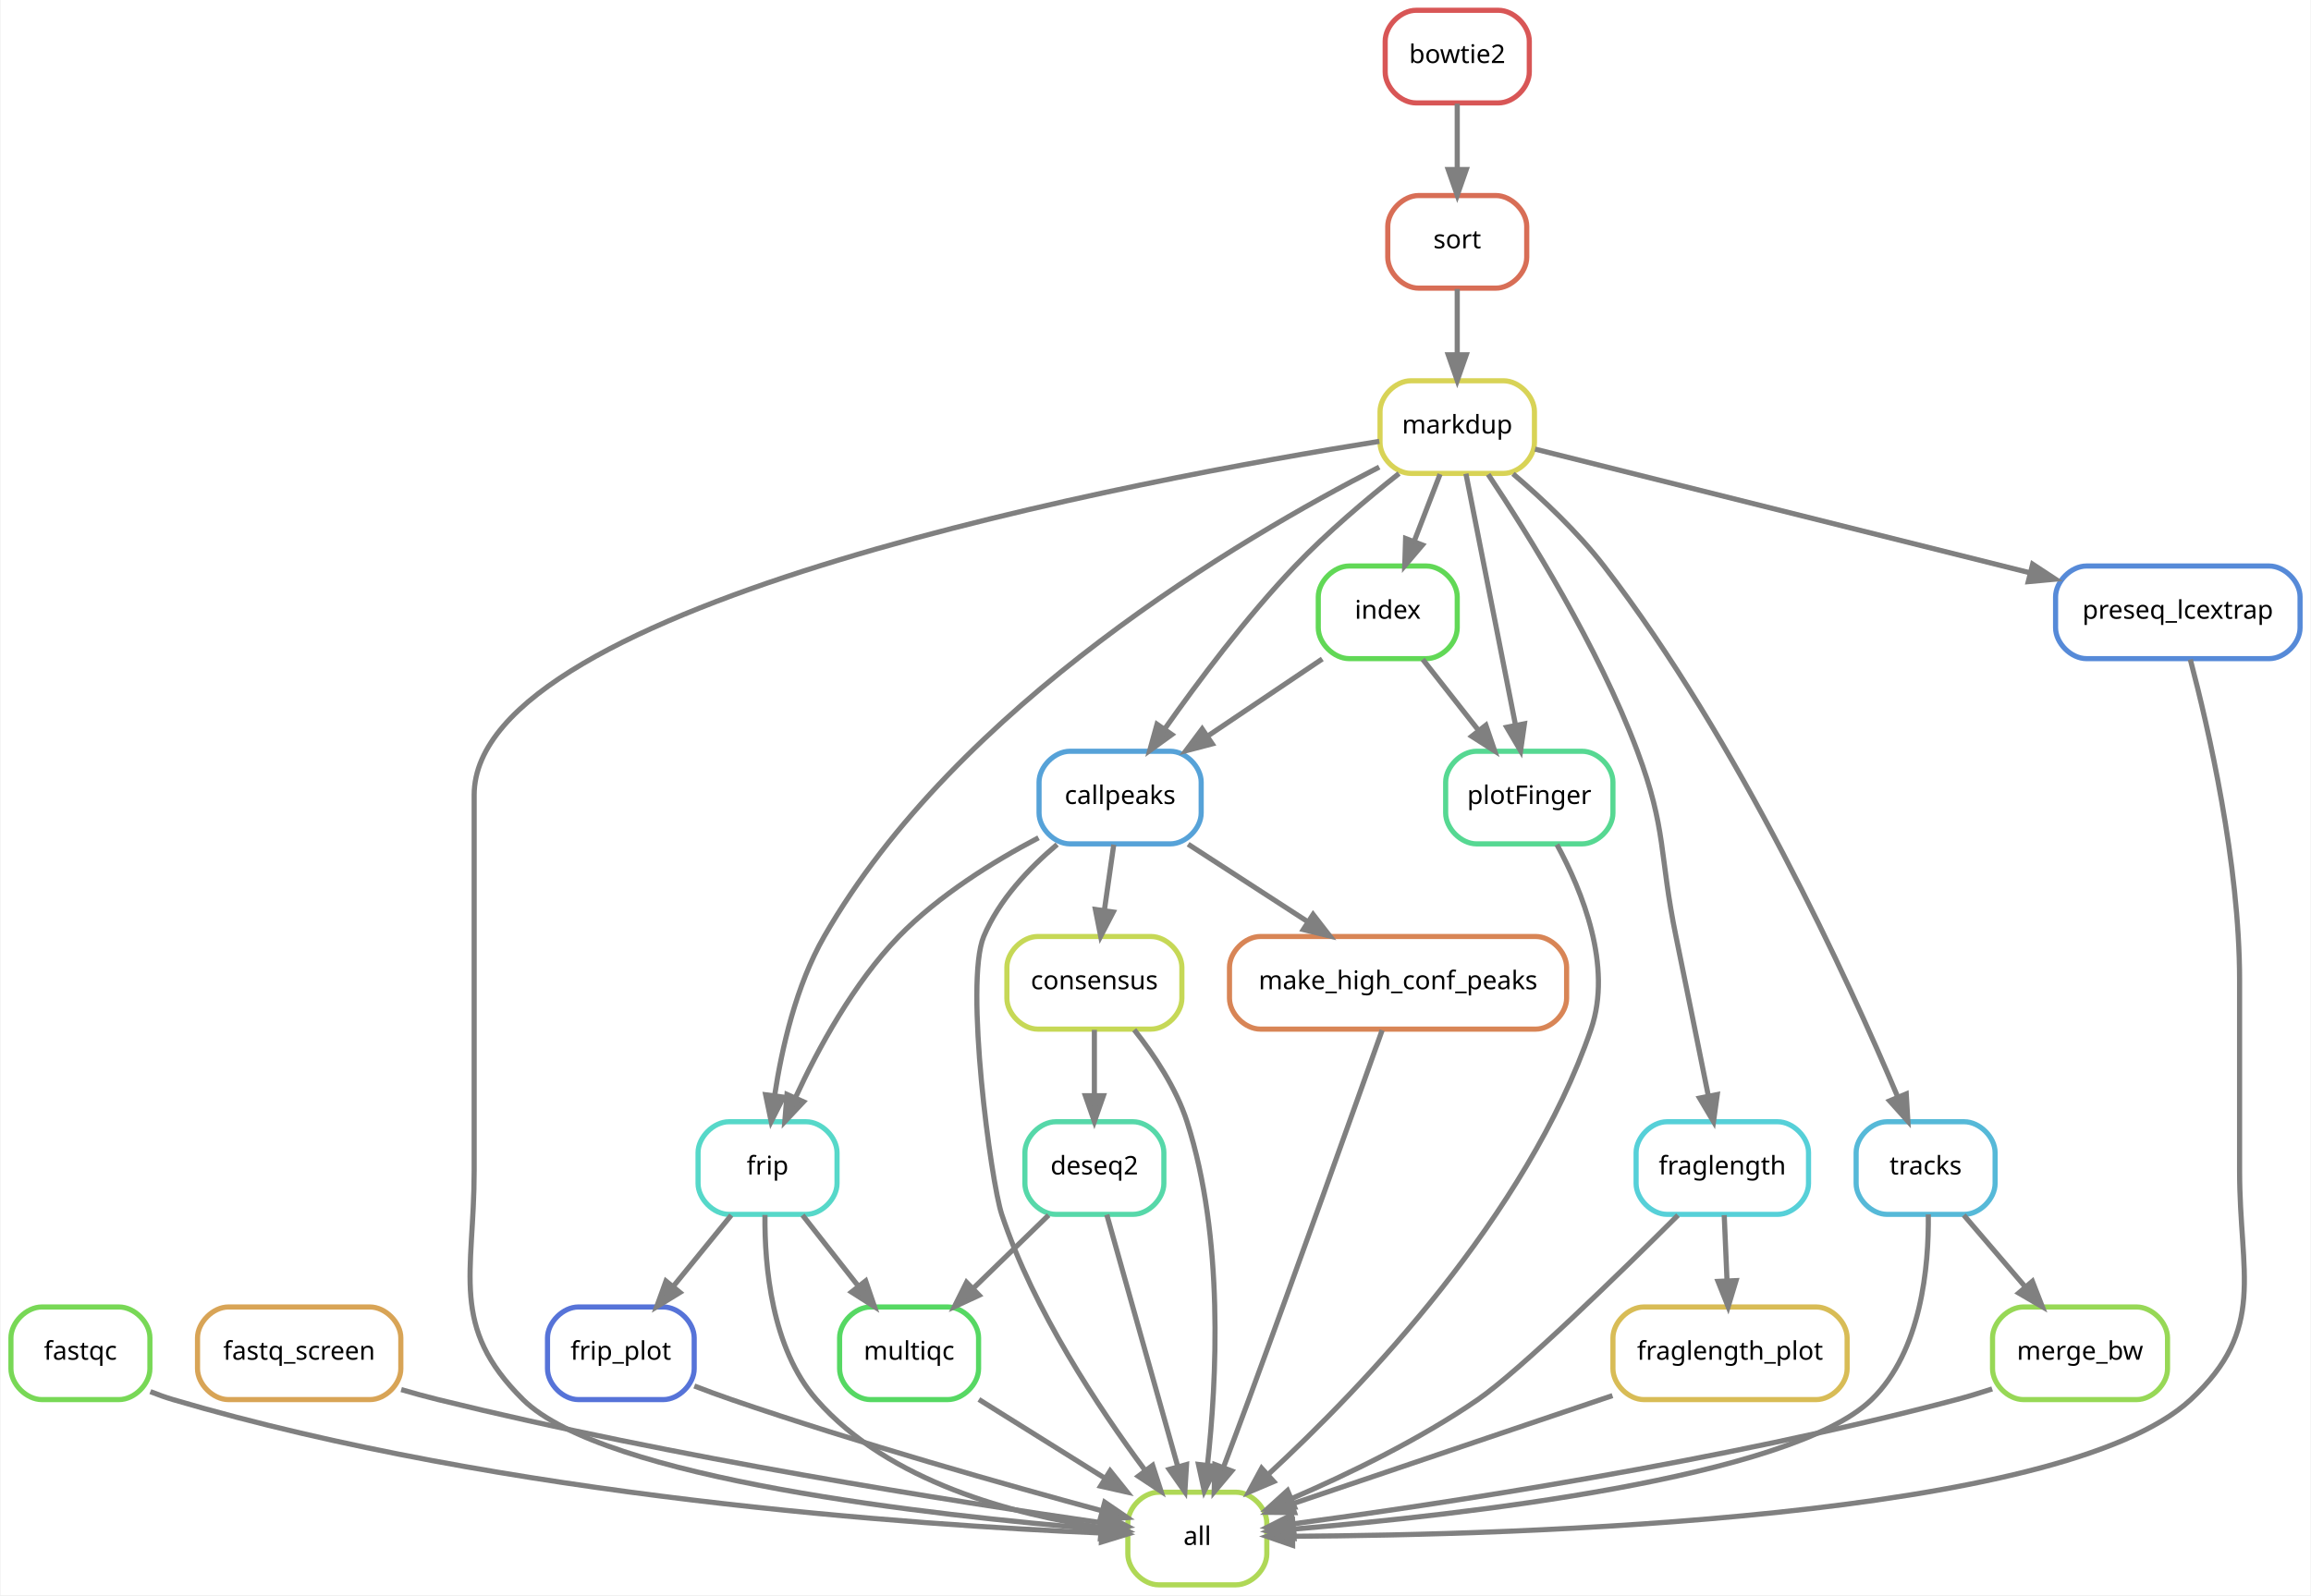
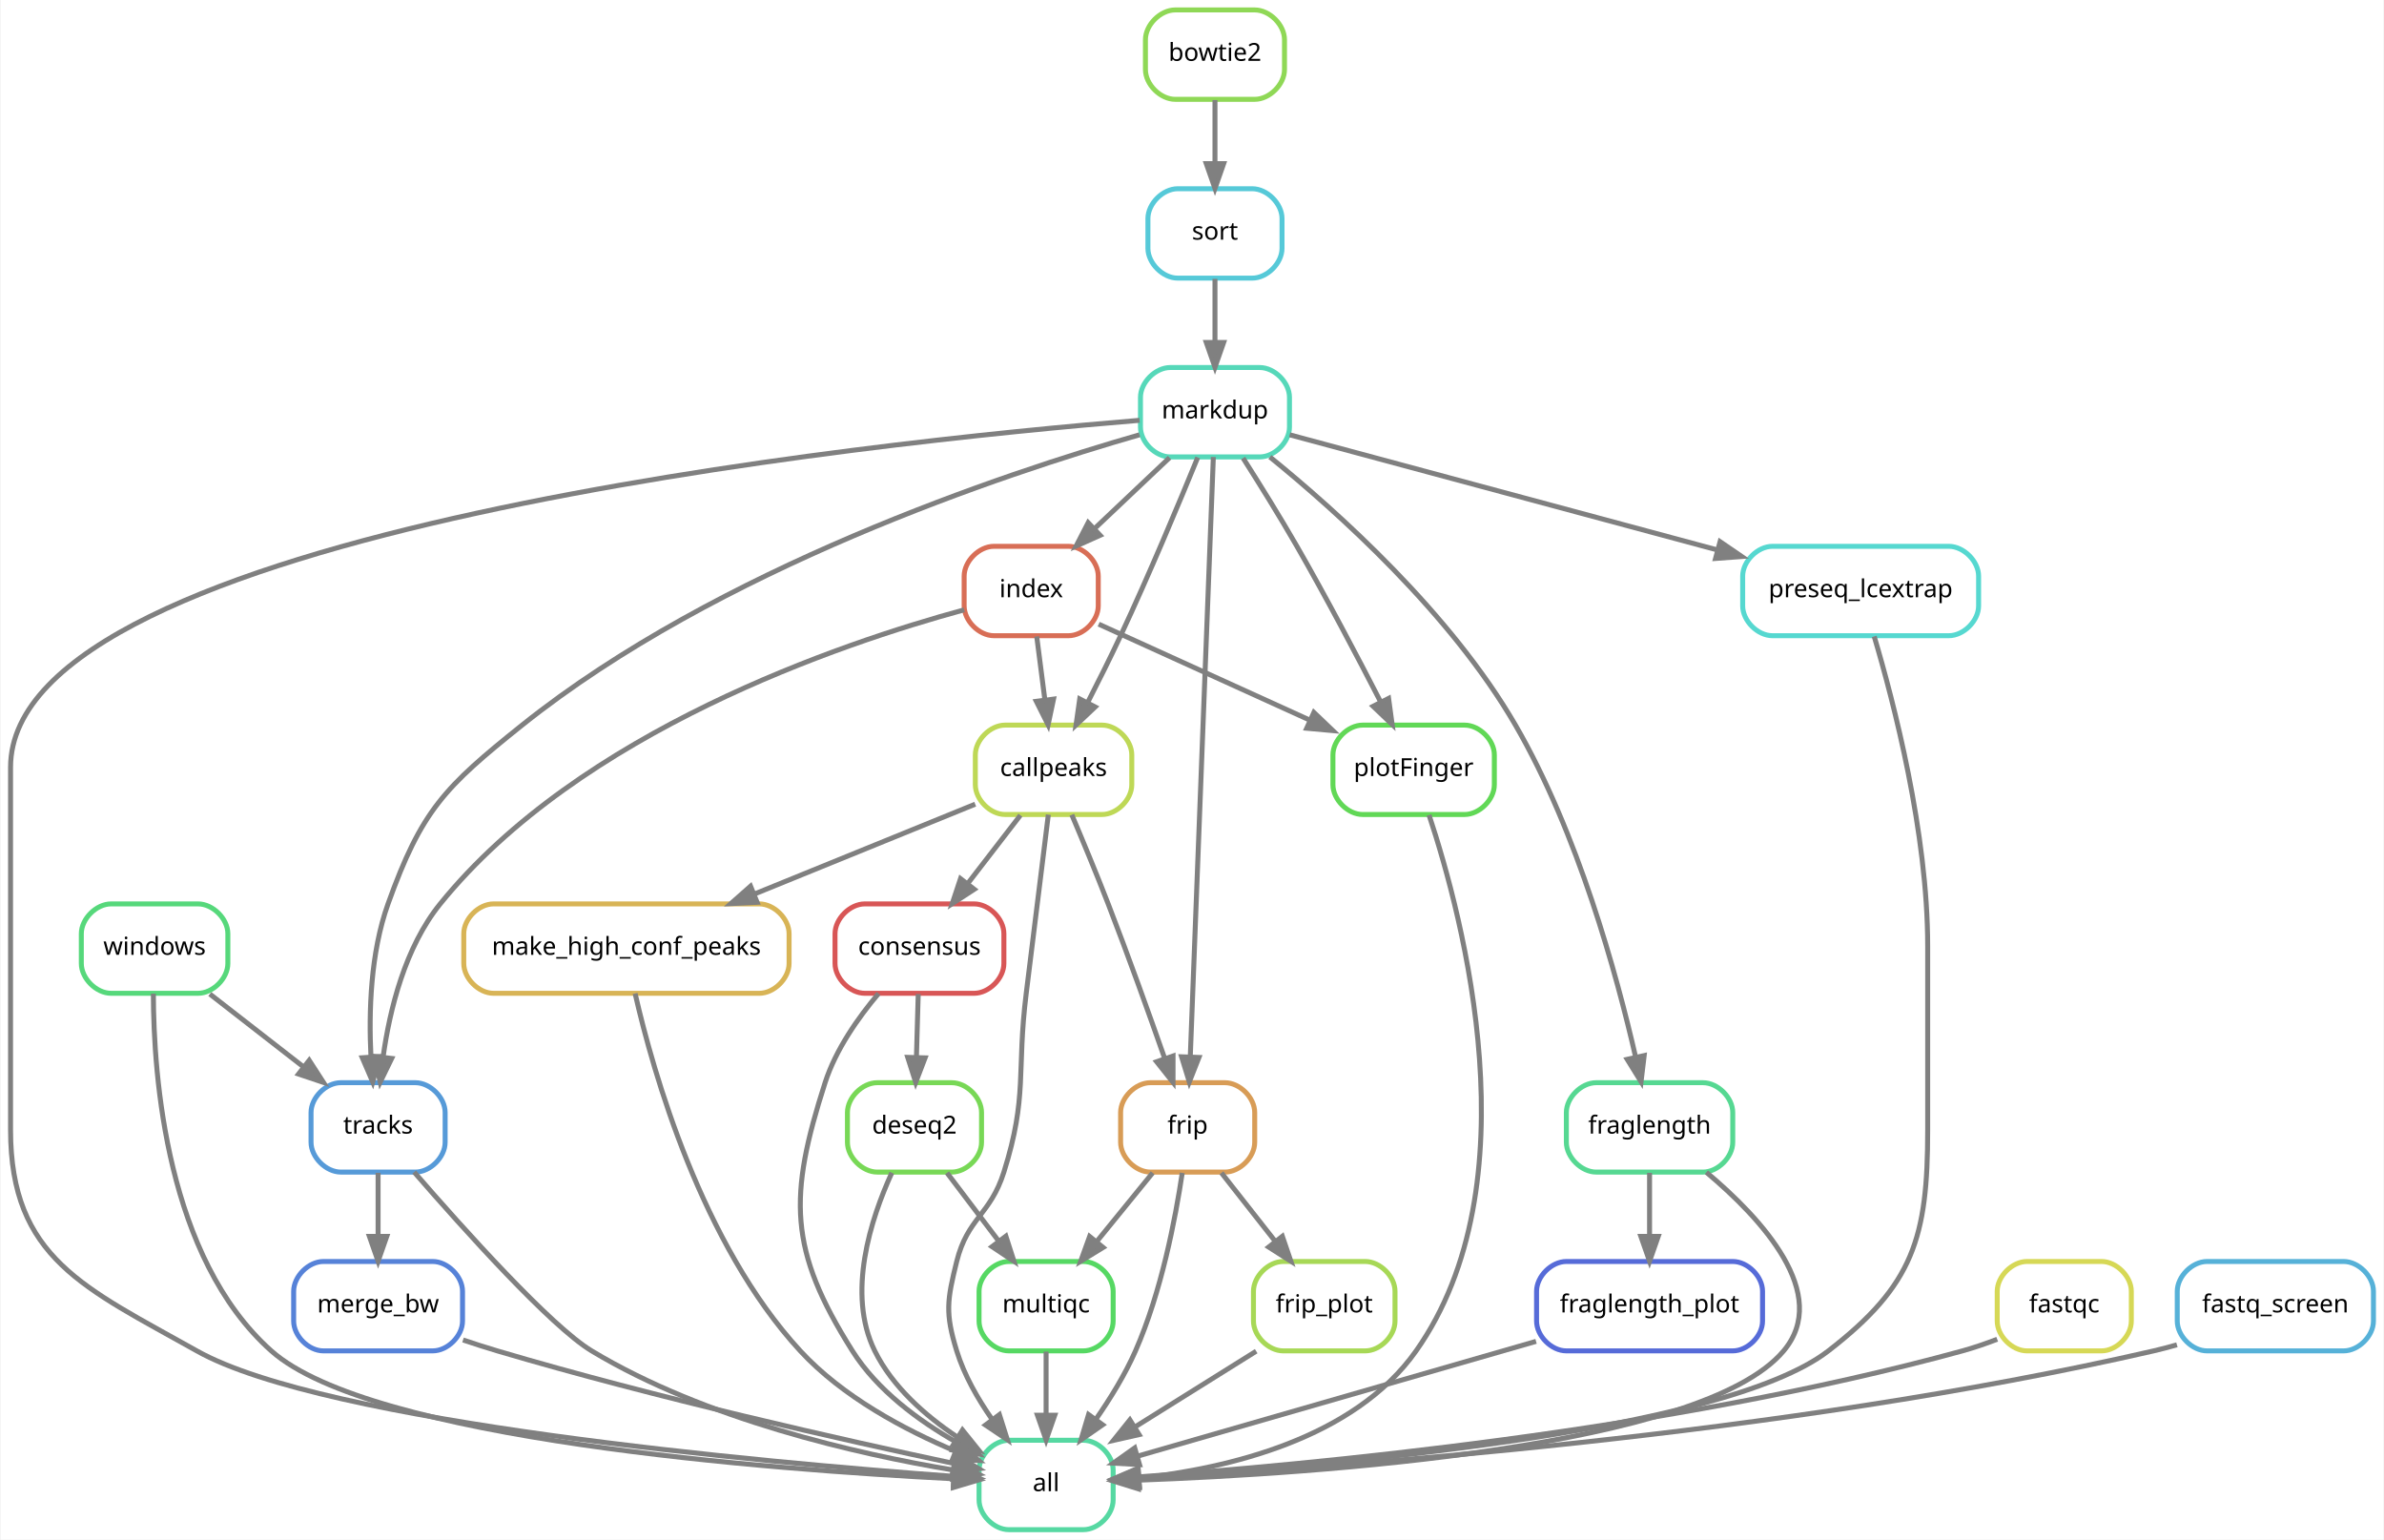
- <svg xmlns="http://www.w3.org/2000/svg" width="898pt" height="620pt" viewBox="0.00 0.00 897.50 620.00">
+ <svg xmlns="http://www.w3.org/2000/svg" width="960pt" height="620pt" viewBox="0.00 0.00 959.50 620.00">
  <g id="graph0" class="graph" transform="scale(1 1) rotate(0) translate(4 616)">
-     <polygon fill="white" stroke="none" points="-4,4 -4,-616 893.5,-616 893.5,4 -4,4" />
+     <polygon fill="white" stroke="none" points="-4,4 -4,-616 955.5,-616 955.5,4 -4,4" />
    <g id="node1" class="node">
-       <path fill="none" stroke="#afd856" stroke-width="2" d="M476,-36C476,-36 446,-36 446,-36 440,-36 434,-30 434,-24 434,-24 434,-12 434,-12 434,-6 440,-0 446,-0 446,-0 476,-0 476,-0 482,-0 488,-6 488,-12 488,-12 488,-24 488,-24 488,-30 482,-36 476,-36" />
-       <text text-anchor="middle" x="461" y="-15.5" font-family="sans" font-size="10.00">all</text>
+       <path fill="none" stroke="#56d8a2" stroke-width="2" d="M432,-36C432,-36 402,-36 402,-36 396,-36 390,-30 390,-24 390,-24 390,-12 390,-12 390,-6 396,-0 402,-0 402,-0 432,-0 432,-0 438,-0 444,-6 444,-12 444,-12 444,-24 444,-24 444,-30 438,-36 432,-36" />
+       <text text-anchor="middle" x="417" y="-15.5" font-family="sans" font-size="10.00">all</text>
    </g>
    <g id="node2" class="node">
-       <path fill="none" stroke="#78d856" stroke-width="2" d="M42,-108C42,-108 12,-108 12,-108 6,-108 0,-102 0,-96 0,-96 0,-84 0,-84 0,-78 6,-72 12,-72 12,-72 42,-72 42,-72 48,-72 54,-78 54,-84 54,-84 54,-96 54,-96 54,-102 48,-108 42,-108" />
-       <text text-anchor="middle" x="27" y="-87.5" font-family="sans" font-size="10.00">fastqc</text>
+       <path fill="none" stroke="#56d87b" stroke-width="2" d="M75.5,-252C75.5,-252 40.5,-252 40.5,-252 34.5,-252 28.5,-246 28.5,-240 28.5,-240 28.5,-228 28.5,-228 28.5,-222 34.5,-216 40.5,-216 40.5,-216 75.5,-216 75.5,-216 81.5,-216 87.5,-222 87.5,-228 87.5,-228 87.5,-240 87.5,-240 87.5,-246 81.5,-252 75.5,-252" />
+       <text text-anchor="middle" x="58" y="-231.5" font-family="sans" font-size="10.00">windows</text>
+     </g>
+     <g id="edge17" class="edge">
+       <path fill="none" stroke="grey" stroke-width="2" d="M57.511,-215.854C57.574,-182.655 62.812,-109.566 105,-72 145.087,-36.304 305.735,-24.223 379.556,-20.503" />
+       <polygon fill="grey" stroke="grey" stroke-width="2" points="379.972,-23.987 389.793,-20.013 379.637,-16.995 379.972,-23.987" />
+     </g>
+     <g id="node3" class="node">
+       <path fill="none" stroke="#569ad8" stroke-width="2" d="M163,-180C163,-180 133,-180 133,-180 127,-180 121,-174 121,-168 121,-168 121,-156 121,-156 121,-150 127,-144 133,-144 133,-144 163,-144 163,-144 169,-144 175,-150 175,-156 175,-156 175,-168 175,-168 175,-174 169,-180 163,-180" />
+       <text text-anchor="middle" x="148" y="-159.5" font-family="sans" font-size="10.00">tracks</text>
+     </g>
+     <g id="edge20" class="edge">
+       <path fill="none" stroke="grey" stroke-width="2" d="M80.247,-215.697C91.582,-206.881 105.53,-196.032 117.819,-186.474" />
+       <polygon fill="grey" stroke="grey" stroke-width="2" points="120.264,-189.007 126.009,-180.104 115.966,-183.481 120.264,-189.007" />
+     </g>
+     <g id="edge12" class="edge">
+       <path fill="none" stroke="grey" stroke-width="2" d="M162.524,-143.996C182.441,-121.041 217.62,-81.868 234,-72 279.838,-44.385 340.83,-30.506 379.513,-24.031" />
+       <polygon fill="grey" stroke="grey" stroke-width="2" points="380.475,-27.422 389.801,-22.395 379.376,-20.509 380.475,-27.422" />
+     </g>
+     <g id="node20" class="node">
+       <path fill="none" stroke="#5682d8" stroke-width="2" d="M170,-108C170,-108 126,-108 126,-108 120,-108 114,-102 114,-96 114,-96 114,-84 114,-84 114,-78 120,-72 126,-72 126,-72 170,-72 170,-72 176,-72 182,-78 182,-84 182,-84 182,-96 182,-96 182,-102 176,-108 170,-108" />
+       <text text-anchor="middle" x="148" y="-87.5" font-family="sans" font-size="10.00">merge_bw</text>
+     </g>
+     <g id="edge38" class="edge">
+       <path fill="none" stroke="grey" stroke-width="2" d="M148,-143.697C148,-135.983 148,-126.712 148,-118.112" />
+       <polygon fill="grey" stroke="grey" stroke-width="2" points="151.5,-118.104 148,-108.104 144.5,-118.104 151.5,-118.104" />
+     </g>
+     <g id="node4" class="node">
+       <path fill="none" stroke="#56d8b9" stroke-width="2" d="M503,-468C503,-468 467,-468 467,-468 461,-468 455,-462 455,-456 455,-456 455,-444 455,-444 455,-438 461,-432 467,-432 467,-432 503,-432 503,-432 509,-432 515,-438 515,-444 515,-444 515,-456 515,-456 515,-462 509,-468 503,-468" />
+       <text text-anchor="middle" x="485" y="-447.5" font-family="sans" font-size="10.00">markdup</text>
+     </g>
+     <g id="edge6" class="edge">
+       <path fill="none" stroke="grey" stroke-width="2" d="M454.661,-446.745C348.483,-438.034 0,-402.194 0,-307 0,-307 0,-307 0,-161 0,-109.272 29.909,-97.349 75,-72 126.71,-42.929 302.125,-27.172 379.643,-21.486" />
+       <polygon fill="grey" stroke="grey" stroke-width="2" points="380.184,-24.956 389.908,-20.75 379.684,-17.974 380.184,-24.956" />
+     </g>
+     <g id="edge19" class="edge">
+       <path fill="none" stroke="grey" stroke-width="2" d="M454.637,-440.913C400.305,-425.319 284.778,-386.96 206,-324 174.753,-299.027 165.498,-289.654 152,-252 144.921,-232.254 144.22,-208.451 145.126,-190.432" />
+       <polygon fill="grey" stroke="grey" stroke-width="2" points="148.628,-190.526 145.832,-180.307 141.645,-190.039 148.628,-190.526" />
+     </g>
+     <g id="node7" class="node">
+       <path fill="none" stroke="#d86e56" stroke-width="2" d="M426,-396C426,-396 396,-396 396,-396 390,-396 384,-390 384,-384 384,-384 384,-372 384,-372 384,-366 390,-360 396,-360 396,-360 426,-360 426,-360 432,-360 438,-366 438,-372 438,-372 438,-384 438,-384 438,-390 432,-396 426,-396" />
+       <text text-anchor="middle" x="411" y="-375.5" font-family="sans" font-size="10.00">index</text>
+     </g>
+     <g id="edge23" class="edge">
+       <path fill="none" stroke="grey" stroke-width="2" d="M466.708,-431.697C457.567,-423.05 446.36,-412.449 436.4,-403.027" />
+       <polygon fill="grey" stroke="grey" stroke-width="2" points="438.752,-400.434 429.082,-396.104 433.941,-405.519 438.752,-400.434" />
+     </g>
+     <g id="node11" class="node">
+       <path fill="none" stroke="#bed856" stroke-width="2" d="M439.5,-324C439.5,-324 400.5,-324 400.5,-324 394.5,-324 388.5,-318 388.5,-312 388.5,-312 388.5,-300 388.5,-300 388.5,-294 394.5,-288 400.5,-288 400.5,-288 439.5,-288 439.5,-288 445.5,-288 451.5,-294 451.5,-300 451.5,-300 451.5,-312 451.5,-312 451.5,-318 445.5,-324 439.5,-324" />
+       <text text-anchor="middle" x="420" y="-303.5" font-family="sans" font-size="10.00">callpeaks</text>
+     </g>
+     <g id="edge26" class="edge">
+       <path fill="none" stroke="grey" stroke-width="2" d="M478.055,-431.786C470.683,-413.747 458.528,-384.656 447,-360 442.869,-351.164 438.111,-341.634 433.75,-333.124" />
+       <polygon fill="grey" stroke="grey" stroke-width="2" points="436.755,-331.315 429.051,-324.041 430.538,-334.531 436.755,-331.315" />
+     </g>
+     <g id="node12" class="node">
+       <path fill="none" stroke="#56d892" stroke-width="2" d="M681.5,-180C681.5,-180 638.5,-180 638.5,-180 632.5,-180 626.5,-174 626.5,-168 626.5,-168 626.5,-156 626.5,-156 626.5,-150 632.5,-144 638.5,-144 638.5,-144 681.5,-144 681.5,-144 687.5,-144 693.5,-150 693.5,-156 693.5,-156 693.5,-168 693.5,-168 693.5,-174 687.5,-180 681.5,-180" />
+       <text text-anchor="middle" x="660" y="-159.5" font-family="sans" font-size="10.00">fraglength</text>
+     </g>
+     <g id="edge27" class="edge">
+       <path fill="none" stroke="grey" stroke-width="2" d="M507.121,-431.976C534.288,-409.925 579.956,-368.95 606,-324 631.206,-280.496 646.794,-223.503 654.392,-190.301" />
+       <polygon fill="grey" stroke="grey" stroke-width="2" points="657.838,-190.924 656.58,-180.404 651.003,-189.413 657.838,-190.924" />
+     </g>
+     <g id="node13" class="node">
+       <path fill="none" stroke="#56d8d0" stroke-width="2" d="M780.5,-396C780.5,-396 709.5,-396 709.5,-396 703.5,-396 697.5,-390 697.5,-384 697.5,-384 697.5,-372 697.5,-372 697.5,-366 703.5,-360 709.5,-360 709.5,-360 780.5,-360 780.5,-360 786.5,-360 792.5,-366 792.5,-372 792.5,-372 792.5,-384 792.5,-384 792.5,-390 786.5,-396 780.5,-396" />
+       <text text-anchor="middle" x="745" y="-375.5" font-family="sans" font-size="10.00">preseq_lcextrap</text>
+     </g>
+     <g id="edge28" class="edge">
+       <path fill="none" stroke="grey" stroke-width="2" d="M515.079,-440.902C557.023,-429.609 633.91,-408.909 687.158,-394.573" />
+       <polygon fill="grey" stroke="grey" stroke-width="2" points="688.397,-397.864 697.143,-391.885 686.577,-391.105 688.397,-397.864" />
+     </g>
+     <g id="node14" class="node">
+       <path fill="none" stroke="#61d856" stroke-width="2" d="M585.5,-324C585.5,-324 544.5,-324 544.5,-324 538.5,-324 532.5,-318 532.5,-312 532.5,-312 532.5,-300 532.5,-300 532.5,-294 538.5,-288 544.5,-288 544.5,-288 585.5,-288 585.5,-288 591.5,-288 597.5,-294 597.5,-300 597.5,-300 597.5,-312 597.5,-312 597.5,-318 591.5,-324 585.5,-324" />
+       <text text-anchor="middle" x="565" y="-303.5" font-family="sans" font-size="10.00">plotFinger</text>
+     </g>
+     <g id="edge30" class="edge">
+       <path fill="none" stroke="grey" stroke-width="2" d="M496.317,-431.523C502.84,-421.281 511.09,-408.031 518,-396 529.896,-375.289 542.488,-351.322 551.641,-333.48" />
+       <polygon fill="grey" stroke="grey" stroke-width="2" points="554.919,-334.756 556.346,-324.258 548.684,-331.575 554.919,-334.756" />
+     </g>
+     <g id="node15" class="node">
+       <path fill="none" stroke="#d89c56" stroke-width="2" d="M489,-180C489,-180 459,-180 459,-180 453,-180 447,-174 447,-168 447,-168 447,-156 447,-156 447,-150 453,-144 459,-144 459,-144 489,-144 489,-144 495,-144 501,-150 501,-156 501,-156 501,-168 501,-168 501,-174 495,-180 489,-180" />
+       <text text-anchor="middle" x="474" y="-159.5" font-family="sans" font-size="10.00">frip</text>
+     </g>
+     <g id="edge32" class="edge">
+       <path fill="none" stroke="grey" stroke-width="2" d="M484.345,-431.966C482.511,-384.291 477.315,-249.185 475.063,-190.63" />
+       <polygon fill="grey" stroke="grey" stroke-width="2" points="478.547,-190.165 474.666,-180.306 471.553,-190.434 478.547,-190.165" />
+     </g>
+     <g id="node5" class="node">
+       <path fill="none" stroke="#56c9d8" stroke-width="2" d="M500,-540C500,-540 470,-540 470,-540 464,-540 458,-534 458,-528 458,-528 458,-516 458,-516 458,-510 464,-504 470,-504 470,-504 500,-504 500,-504 506,-504 512,-510 512,-516 512,-516 512,-528 512,-528 512,-534 506,-540 500,-540" />
+       <text text-anchor="middle" x="485" y="-519.5" font-family="sans" font-size="10.00">sort</text>
+     </g>
+     <g id="edge21" class="edge">
+       <path fill="none" stroke="grey" stroke-width="2" d="M485,-503.697C485,-495.983 485,-486.712 485,-478.112" />
+       <polygon fill="grey" stroke="grey" stroke-width="2" points="488.5,-478.104 485,-468.104 481.5,-478.104 488.5,-478.104" />
+     </g>
+     <g id="node6" class="node">
+       <path fill="none" stroke="#8fd856" stroke-width="2" d="M501,-612C501,-612 469,-612 469,-612 463,-612 457,-606 457,-600 457,-600 457,-588 457,-588 457,-582 463,-576 469,-576 469,-576 501,-576 501,-576 507,-576 513,-582 513,-588 513,-588 513,-600 513,-600 513,-606 507,-612 501,-612" />
+       <text text-anchor="middle" x="485" y="-591.5" font-family="sans" font-size="10.00">bowtie2</text>
+     </g>
+     <g id="edge22" class="edge">
+       <path fill="none" stroke="grey" stroke-width="2" d="M485,-575.697C485,-567.983 485,-558.712 485,-550.112" />
+       <polygon fill="grey" stroke="grey" stroke-width="2" points="488.5,-550.104 485,-540.104 481.5,-550.104 488.5,-550.104" />
+     </g>
+     <g id="edge18" class="edge">
+       <path fill="none" stroke="grey" stroke-width="2" d="M383.998,-370.423C334.516,-356.952 229.235,-321.468 173,-252 158.837,-234.504 152.689,-209.465 150.025,-190.4" />
+       <polygon fill="grey" stroke="grey" stroke-width="2" points="153.475,-189.769 148.849,-180.238 146.522,-190.574 153.475,-189.769" />
+     </g>
+     <g id="edge25" class="edge">
+       <path fill="none" stroke="grey" stroke-width="2" d="M413.225,-359.697C414.217,-351.983 415.408,-342.712 416.514,-334.112" />
+       <polygon fill="grey" stroke="grey" stroke-width="2" points="419.997,-334.469 417.801,-324.104 413.054,-333.576 419.997,-334.469" />
+     </g>
+     <g id="edge29" class="edge">
+       <path fill="none" stroke="grey" stroke-width="2" d="M438.178,-364.647C461.736,-353.938 496.199,-338.273 523.256,-325.975" />
+       <polygon fill="grey" stroke="grey" stroke-width="2" points="524.832,-329.103 532.487,-321.779 521.935,-322.73 524.832,-329.103" />
+     </g>
+     <g id="node8" class="node">
+       <path fill="none" stroke="#d6d856" stroke-width="2" d="M842,-108C842,-108 812,-108 812,-108 806,-108 800,-102 800,-96 800,-96 800,-84 800,-84 800,-78 806,-72 812,-72 812,-72 842,-72 842,-72 848,-72 854,-78 854,-84 854,-84 854,-96 854,-96 854,-102 848,-108 842,-108" />
+       <text text-anchor="middle" x="827" y="-87.5" font-family="sans" font-size="10.00">fastqc</text>
+     </g>
+     <g id="edge16" class="edge">
+       <path fill="none" stroke="grey" stroke-width="2" d="M799.987,-76.687C795.388,-74.914 790.607,-73.264 786,-72 667.515,-39.481 521.835,-26.046 454.453,-21.274" />
+       <polygon fill="grey" stroke="grey" stroke-width="2" points="454.543,-17.772 444.328,-20.581 454.065,-24.756 454.543,-17.772" />
+     </g>
+     <g id="node9" class="node">
+       <path fill="none" stroke="#56b1d8" stroke-width="2" d="M939.5,-108C939.5,-108 884.5,-108 884.5,-108 878.5,-108 872.5,-102 872.5,-96 872.5,-96 872.5,-84 872.5,-84 872.5,-78 878.5,-72 884.5,-72 884.5,-72 939.5,-72 939.5,-72 945.5,-72 951.5,-78 951.5,-84 951.5,-84 951.5,-96 951.5,-96 951.5,-102 945.5,-108 939.5,-108" />
+       <text text-anchor="middle" x="912" y="-87.5" font-family="sans" font-size="10.00">fastq_screen</text>
+     </g>
+     <g id="edge11" class="edge">
+       <path fill="none" stroke="grey" stroke-width="2" d="M872.364,-74.446C869.219,-73.538 866.071,-72.707 863,-72 714.036,-37.731 531.691,-24.867 454.434,-20.721" />
+       <polygon fill="grey" stroke="grey" stroke-width="2" points="454.413,-17.215 444.245,-20.193 454.05,-24.206 454.413,-17.215" />
+     </g>
+     <g id="node10" class="node">
+       <path fill="none" stroke="#d85656" stroke-width="2" d="M388,-252C388,-252 344,-252 344,-252 338,-252 332,-246 332,-240 332,-240 332,-228 332,-228 332,-222 338,-216 344,-216 344,-216 388,-216 388,-216 394,-216 400,-222 400,-228 400,-228 400,-240 400,-240 400,-246 394,-252 388,-252" />
+       <text text-anchor="middle" x="366" y="-231.5" font-family="sans" font-size="10.00">consensus</text>
+     </g>
+     <g id="edge4" class="edge">
+       <path fill="none" stroke="grey" stroke-width="2" d="M349.537,-215.919C341.346,-206.218 332.296,-193.366 328,-180 313.235,-134.066 313.257,-112.807 339,-72 349.004,-56.142 365.667,-43.866 381.03,-35.14" />
+       <polygon fill="grey" stroke="grey" stroke-width="2" points="382.698,-38.217 389.864,-30.412 379.396,-32.044 382.698,-38.217" />
+     </g>
+     <g id="node17" class="node">
+       <path fill="none" stroke="#78d856" stroke-width="2" d="M379,-180C379,-180 349,-180 349,-180 343,-180 337,-174 337,-168 337,-168 337,-156 337,-156 337,-150 343,-144 349,-144 349,-144 379,-144 379,-144 385,-144 391,-150 391,-156 391,-156 391,-168 391,-168 391,-174 385,-180 379,-180" />
+       <text text-anchor="middle" x="364" y="-159.5" font-family="sans" font-size="10.00">deseq2</text>
+     </g>
+     <g id="edge35" class="edge">
+       <path fill="none" stroke="grey" stroke-width="2" d="M365.506,-215.697C365.285,-207.983 365.02,-198.712 364.775,-190.112" />
+       <polygon fill="grey" stroke="grey" stroke-width="2" points="368.273,-190 364.489,-180.104 361.276,-190.2 368.273,-190" />
+     </g>
+     <g id="edge1" class="edge">
+       <path fill="none" stroke="grey" stroke-width="2" d="M417.898,-287.937C415.69,-270.021 412.111,-241.029 409,-216 405.022,-183.997 409.684,-174.761 400,-144 394.567,-126.743 385.35,-125.561 381,-108 377.153,-92.469 376.297,-87.293 381,-72 384.009,-62.215 389.507,-52.616 395.316,-44.334" />
+       <polygon fill="grey" stroke="grey" stroke-width="2" points="398.195,-46.328 401.39,-36.226 392.593,-42.131 398.195,-46.328" />
+     </g>
+     <g id="edge24" class="edge">
+       <path fill="none" stroke="grey" stroke-width="2" d="M406.652,-287.697C400.243,-279.389 392.442,-269.277 385.394,-260.141" />
+       <polygon fill="grey" stroke="grey" stroke-width="2" points="388.074,-257.884 379.195,-252.104 382.532,-262.16 388.074,-257.884" />
+     </g>
+     <g id="edge31" class="edge">
+       <path fill="none" stroke="grey" stroke-width="2" d="M427.345,-287.899C431.725,-277.557 437.325,-264.078 442,-252 450.026,-231.263 458.516,-207.561 464.732,-189.833" />
+       <polygon fill="grey" stroke="grey" stroke-width="2" points="468.12,-190.748 468.109,-180.153 461.51,-188.442 468.12,-190.748" />
+     </g>
+     <g id="node21" class="node">
+       <path fill="none" stroke="#d8b456" stroke-width="2" d="M301.5,-252C301.5,-252 194.5,-252 194.5,-252 188.5,-252 182.5,-246 182.5,-240 182.5,-240 182.5,-228 182.5,-228 182.5,-222 188.5,-216 194.5,-216 194.5,-216 301.5,-216 301.5,-216 307.5,-216 313.5,-222 313.5,-228 313.5,-228 313.5,-240 313.5,-240 313.5,-246 307.5,-252 301.5,-252" />
+       <text text-anchor="middle" x="248" y="-231.5" font-family="sans" font-size="10.00">make_high_conf_peaks</text>
+     </g>
+     <g id="edge39" class="edge">
+       <path fill="none" stroke="grey" stroke-width="2" d="M388.453,-292.161C363.62,-282.055 328.497,-267.76 299.587,-255.995" />
+       <polygon fill="grey" stroke="grey" stroke-width="2" points="300.627,-252.639 290.045,-252.111 297.988,-259.123 300.627,-252.639" />
+     </g>
+     <g id="edge5" class="edge">
+       <path fill="none" stroke="grey" stroke-width="2" d="M682.876,-143.925C705.178,-125.227 733.145,-94.864 714,-72 681.229,-32.863 526.188,-22.598 454.064,-19.928" />
+       <polygon fill="grey" stroke="grey" stroke-width="2" points="454.162,-16.429 444.048,-19.587 453.923,-23.425 454.162,-16.429" />
+     </g>
+     <g id="node18" class="node">
+       <path fill="none" stroke="#566bd8" stroke-width="2" d="M693.5,-108C693.5,-108 626.5,-108 626.5,-108 620.5,-108 614.5,-102 614.5,-96 614.5,-96 614.5,-84 614.5,-84 614.5,-78 620.5,-72 626.5,-72 626.5,-72 693.5,-72 693.5,-72 699.5,-72 705.5,-78 705.5,-84 705.5,-84 705.5,-96 705.5,-96 705.5,-102 699.5,-108 693.5,-108" />
+       <text text-anchor="middle" x="660" y="-87.5" font-family="sans" font-size="10.00">fraglength_plot</text>
+     </g>
+     <g id="edge36" class="edge">
+       <path fill="none" stroke="grey" stroke-width="2" d="M660,-143.697C660,-135.983 660,-126.712 660,-118.112" />
+       <polygon fill="grey" stroke="grey" stroke-width="2" points="663.5,-118.104 660,-108.104 656.5,-118.104 663.5,-118.104" />
+     </g>
+     <g id="edge8" class="edge">
+       <path fill="none" stroke="grey" stroke-width="2" d="M750.464,-359.713C758.353,-333.175 772,-280.672 772,-235 772,-235 772,-235 772,-161 772,-117.633 766.325,-98.505 732,-72 689.119,-38.887 528.194,-25.446 454.399,-20.938" />
+       <polygon fill="grey" stroke="grey" stroke-width="2" points="454.356,-17.429 444.167,-20.336 453.945,-24.417 454.356,-17.429" />
+     </g>
+     <g id="edge3" class="edge">
+       <path fill="none" stroke="grey" stroke-width="2" d="M571.199,-287.802C584.975,-246.291 613.346,-139.094 566,-72 540.966,-36.525 490.003,-24.654 454.698,-20.761" />
+       <polygon fill="grey" stroke="grey" stroke-width="2" points="454.571,-17.235 444.29,-19.792 453.922,-24.204 454.571,-17.235" />
+     </g>
+     <g id="edge9" class="edge">
+       <path fill="none" stroke="grey" stroke-width="2" d="M471.823,-143.676C469.08,-125.293 463.414,-95.689 453,-72 448.814,-62.477 442.882,-52.84 437.039,-44.441" />
+       <polygon fill="grey" stroke="grey" stroke-width="2" points="439.763,-42.236 431.058,-36.195 434.096,-46.345 439.763,-42.236" />
+     </g>
+     <g id="node16" class="node">
+       <path fill="none" stroke="#56d863" stroke-width="2" d="M432,-108C432,-108 402,-108 402,-108 396,-108 390,-102 390,-96 390,-96 390,-84 390,-84 390,-78 396,-72 402,-72 402,-72 432,-72 432,-72 438,-72 444,-78 444,-84 444,-84 444,-96 444,-96 444,-102 438,-108 432,-108" />
+       <text text-anchor="middle" x="417" y="-87.5" font-family="sans" font-size="10.00">multiqc</text>
+     </g>
+     <g id="edge34" class="edge">
+       <path fill="none" stroke="grey" stroke-width="2" d="M459.91,-143.697C453.077,-135.305 444.743,-125.07 437.244,-115.861" />
+       <polygon fill="grey" stroke="grey" stroke-width="2" points="439.956,-113.649 430.928,-108.104 434.528,-118.069 439.956,-113.649" />
+     </g>
+     <g id="node19" class="node">
+       <path fill="none" stroke="#a7d856" stroke-width="2" d="M545.5,-108C545.5,-108 512.5,-108 512.5,-108 506.5,-108 500.5,-102 500.5,-96 500.5,-96 500.5,-84 500.5,-84 500.5,-78 506.5,-72 512.5,-72 512.5,-72 545.5,-72 545.5,-72 551.5,-72 557.5,-78 557.5,-84 557.5,-84 557.5,-96 557.5,-96 557.5,-102 551.5,-108 545.5,-108" />
+       <text text-anchor="middle" x="529" y="-87.5" font-family="sans" font-size="10.00">frip_plot</text>
+     </g>
+     <g id="edge37" class="edge">
+       <path fill="none" stroke="grey" stroke-width="2" d="M487.596,-143.697C494.123,-135.389 502.068,-125.277 509.247,-116.141" />
+       <polygon fill="grey" stroke="grey" stroke-width="2" points="512.135,-118.13 515.561,-108.104 506.631,-113.805 512.135,-118.13" />
+     </g>
+     <g id="edge13" class="edge">
+       <path fill="none" stroke="grey" stroke-width="2" d="M417,-71.697C417,-63.983 417,-54.712 417,-46.112" />
+       <polygon fill="grey" stroke="grey" stroke-width="2" points="420.5,-46.104 417,-36.104 413.5,-46.104 420.5,-46.104" />
+     </g>
+     <g id="edge15" class="edge">
+       <path fill="none" stroke="grey" stroke-width="2" d="M354.876,-143.726C346.386,-125.125 336.618,-95.094 348,-72 355.107,-57.579 368.232,-45.987 381.143,-37.366" />
+       <polygon fill="grey" stroke="grey" stroke-width="2" points="383.328,-40.128 389.969,-31.873 379.63,-34.185 383.328,-40.128" />
+     </g>
+     <g id="edge33" class="edge">
+       <path fill="none" stroke="grey" stroke-width="2" d="M377.101,-143.697C383.391,-135.389 391.047,-125.277 397.965,-116.141" />
+       <polygon fill="grey" stroke="grey" stroke-width="2" points="400.804,-118.19 404.05,-108.104 395.223,-113.964 400.804,-118.19" />
+     </g>
+     <g id="edge2" class="edge">
+       <path fill="none" stroke="grey" stroke-width="2" d="M614.294,-75.834C567.837,-62.451 496.765,-41.978 453.805,-29.602" />
+       <polygon fill="grey" stroke="grey" stroke-width="2" points="454.62,-26.195 444.042,-26.79 452.682,-32.921 454.62,-26.195" />
+     </g>
+     <g id="edge7" class="edge">
+       <path fill="none" stroke="grey" stroke-width="2" d="M501.602,-71.876C486.848,-62.655 468.475,-51.172 452.623,-41.265" />
+       <polygon fill="grey" stroke="grey" stroke-width="2" points="454.45,-38.279 444.115,-35.947 450.74,-44.215 454.45,-38.279" />
    </g>
    <g id="edge10" class="edge">
-       <path fill="none" stroke="grey" stroke-width="2" d="M54.174,-75.104C57.105,-73.927 60.083,-72.86 63,-72 191.781,-34.021 352.08,-23.189 423.567,-20.154" />
-       <polygon fill="grey" stroke="grey" stroke-width="2" points="424.004,-23.639 433.858,-19.745 423.727,-16.645 424.004,-23.639" />
-     </g>
-     <g id="node3" class="node">
-       <path fill="none" stroke="#d8a456" stroke-width="2" d="M139.5,-108C139.5,-108 84.5,-108 84.5,-108 78.5,-108 72.5,-102 72.5,-96 72.5,-96 72.5,-84 72.5,-84 72.5,-78 78.5,-72 84.5,-72 84.5,-72 139.5,-72 139.5,-72 145.5,-72 151.5,-78 151.5,-84 151.5,-84 151.5,-96 151.5,-96 151.5,-102 145.5,-108 139.5,-108" />
-       <text text-anchor="middle" x="112" y="-87.5" font-family="sans" font-size="10.00">fastq_screen</text>
-     </g>
-     <g id="edge15" class="edge">
-       <path fill="none" stroke="grey" stroke-width="2" d="M151.65,-75.888C156.459,-74.485 161.324,-73.151 166,-72 257.612,-49.447 367.435,-32.254 423.718,-24.142" />
-       <polygon fill="grey" stroke="grey" stroke-width="2" points="424.508,-27.565 433.913,-22.688 423.519,-20.635 424.508,-27.565" />
-     </g>
-     <g id="node4" class="node">
-       <path fill="none" stroke="#c6d856" stroke-width="2" d="M443,-252C443,-252 399,-252 399,-252 393,-252 387,-246 387,-240 387,-240 387,-228 387,-228 387,-222 393,-216 399,-216 399,-216 443,-216 443,-216 449,-216 455,-222 455,-228 455,-228 455,-240 455,-240 455,-246 449,-252 443,-252" />
-       <text text-anchor="middle" x="421" y="-231.5" font-family="sans" font-size="10.00">consensus</text>
-     </g>
-     <g id="edge3" class="edge">
-       <path fill="none" stroke="grey" stroke-width="2" d="M436.48,-215.733C444.204,-205.977 452.783,-193.132 457,-180 471.44,-135.036 468.567,-79.318 464.94,-46.612" />
-       <polygon fill="grey" stroke="grey" stroke-width="2" points="468.386,-45.955 463.705,-36.451 461.437,-46.8 468.386,-45.955" />
-     </g>
-     <g id="node16" class="node">
-       <path fill="none" stroke="#56d8a9" stroke-width="2" d="M436,-180C436,-180 406,-180 406,-180 400,-180 394,-174 394,-168 394,-168 394,-156 394,-156 394,-150 400,-144 406,-144 406,-144 436,-144 436,-144 442,-144 448,-150 448,-156 448,-156 448,-168 448,-168 448,-174 442,-180 436,-180" />
-       <text text-anchor="middle" x="421" y="-159.5" font-family="sans" font-size="10.00">deseq2</text>
-     </g>
-     <g id="edge32" class="edge">
-       <path fill="none" stroke="grey" stroke-width="2" d="M421,-215.697C421,-207.983 421,-198.712 421,-190.112" />
-       <polygon fill="grey" stroke="grey" stroke-width="2" points="424.5,-190.104 421,-180.104 417.5,-190.104 424.5,-190.104" />
-     </g>
-     <g id="node5" class="node">
-       <path fill="none" stroke="#56a2d8" stroke-width="2" d="M450.5,-324C450.5,-324 411.5,-324 411.5,-324 405.5,-324 399.5,-318 399.5,-312 399.5,-312 399.5,-300 399.5,-300 399.5,-294 405.5,-288 411.5,-288 411.5,-288 450.5,-288 450.5,-288 456.5,-288 462.5,-294 462.5,-300 462.5,-300 462.5,-312 462.5,-312 462.5,-318 456.5,-324 450.5,-324" />
-       <text text-anchor="middle" x="431" y="-303.5" font-family="sans" font-size="10.00">callpeaks</text>
-     </g>
-     <g id="edge5" class="edge">
-       <path fill="none" stroke="grey" stroke-width="2" d="M406.523,-287.768C395.596,-278.555 383.876,-266.186 378,-252 370.484,-233.855 380.779,-156.671 385,-144 397.441,-106.659 422.669,-68.721 440.645,-44.592" />
-       <polygon fill="grey" stroke="grey" stroke-width="2" points="443.641,-46.434 446.902,-36.354 438.066,-42.2 443.641,-46.434" />
-     </g>
-     <g id="edge17" class="edge">
-       <path fill="none" stroke="grey" stroke-width="2" d="M428.528,-287.697C427.426,-279.983 426.102,-270.712 424.873,-262.112" />
-       <polygon fill="grey" stroke="grey" stroke-width="2" points="428.323,-261.509 423.443,-252.104 421.393,-262.499 428.323,-261.509" />
-     </g>
-     <g id="node14" class="node">
-       <path fill="none" stroke="#56d8c9" stroke-width="2" d="M309,-180C309,-180 279,-180 279,-180 273,-180 267,-174 267,-168 267,-168 267,-156 267,-156 267,-150 273,-144 279,-144 279,-144 309,-144 309,-144 315,-144 321,-150 321,-156 321,-156 321,-168 321,-168 321,-174 315,-180 309,-180" />
-       <text text-anchor="middle" x="294" y="-159.5" font-family="sans" font-size="10.00">frip</text>
-     </g>
-     <g id="edge28" class="edge">
-       <path fill="none" stroke="grey" stroke-width="2" d="M399.301,-290.377C381.783,-281.168 360.496,-267.999 345,-252 327.38,-233.808 313.598,-208.363 304.828,-189.337" />
-       <polygon fill="grey" stroke="grey" stroke-width="2" points="307.959,-187.766 300.704,-180.045 301.561,-190.606 307.959,-187.766" />
-     </g>
-     <g id="node20" class="node">
-       <path fill="none" stroke="#d88556" stroke-width="2" d="M592.5,-252C592.5,-252 485.5,-252 485.5,-252 479.5,-252 473.5,-246 473.5,-240 473.5,-240 473.5,-228 473.5,-228 473.5,-222 479.5,-216 485.5,-216 485.5,-216 592.5,-216 592.5,-216 598.5,-216 604.5,-222 604.5,-228 604.5,-228 604.5,-240 604.5,-240 604.5,-246 598.5,-252 592.5,-252" />
-       <text text-anchor="middle" x="539" y="-231.5" font-family="sans" font-size="10.00">make_high_conf_peaks</text>
-     </g>
-     <g id="edge36" class="edge">
-       <path fill="none" stroke="grey" stroke-width="2" d="M457.42,-287.876C471.41,-278.808 488.776,-267.552 503.886,-257.759" />
-       <polygon fill="grey" stroke="grey" stroke-width="2" points="505.991,-260.566 512.479,-252.19 502.183,-254.692 505.991,-260.566" />
-     </g>
-     <g id="node6" class="node">
-       <path fill="none" stroke="#d8d356" stroke-width="2" d="M580,-468C580,-468 544,-468 544,-468 538,-468 532,-462 532,-456 532,-456 532,-444 532,-444 532,-438 538,-432 544,-432 544,-432 580,-432 580,-432 586,-432 592,-438 592,-444 592,-444 592,-456 592,-456 592,-462 586,-468 580,-468" />
-       <text text-anchor="middle" x="562" y="-447.5" font-family="sans" font-size="10.00">markdup</text>
-     </g>
-     <g id="edge4" class="edge">
-       <path fill="none" stroke="grey" stroke-width="2" d="M531.706,-444.453C441.355,-430.049 180,-381.91 180,-307 180,-307 180,-307 180,-161 180,-120.553 170.247,-100.446 199,-72 230.251,-41.083 358.738,-26.899 423.427,-21.615" />
-       <polygon fill="grey" stroke="grey" stroke-width="2" points="423.915,-25.087 433.61,-20.813 423.366,-18.109 423.915,-25.087" />
-     </g>
-     <g id="edge18" class="edge">
-       <path fill="none" stroke="grey" stroke-width="2" d="M539.379,-431.959C526.888,-422.073 511.432,-409.03 499,-396 479.996,-376.081 461.214,-350.973 448.221,-332.508" />
-       <polygon fill="grey" stroke="grey" stroke-width="2" points="451.085,-330.497 442.505,-324.282 445.337,-334.491 451.085,-330.497" />
-     </g>
-     <g id="node9" class="node">
-       <path fill="none" stroke="#61d856" stroke-width="2" d="M550,-396C550,-396 520,-396 520,-396 514,-396 508,-390 508,-384 508,-384 508,-372 508,-372 508,-366 514,-360 520,-360 520,-360 550,-360 550,-360 556,-360 562,-366 562,-372 562,-372 562,-384 562,-384 562,-390 556,-396 550,-396" />
-       <text text-anchor="middle" x="535" y="-375.5" font-family="sans" font-size="10.00">index</text>
-     </g>
-     <g id="edge22" class="edge">
-       <path fill="none" stroke="grey" stroke-width="2" d="M555.326,-431.697C552.285,-423.813 548.617,-414.304 545.239,-405.546" />
-       <polygon fill="grey" stroke="grey" stroke-width="2" points="548.462,-404.175 541.597,-396.104 541.931,-406.694 548.462,-404.175" />
-     </g>
-     <g id="node10" class="node">
-       <path fill="none" stroke="#56d0d8" stroke-width="2" d="M686.5,-180C686.5,-180 643.5,-180 643.5,-180 637.5,-180 631.5,-174 631.5,-168 631.5,-168 631.5,-156 631.5,-156 631.5,-150 637.5,-144 643.5,-144 643.5,-144 686.5,-144 686.5,-144 692.5,-144 698.5,-150 698.5,-156 698.5,-156 698.5,-168 698.5,-168 698.5,-174 692.5,-180 686.5,-180" />
-       <text text-anchor="middle" x="665" y="-159.5" font-family="sans" font-size="10.00">fraglength</text>
-     </g>
-     <g id="edge23" class="edge">
-       <path fill="none" stroke="grey" stroke-width="2" d="M574.009,-431.621C589.639,-408.211 616.75,-364.768 632,-324 643.452,-293.385 640.427,-284.019 647,-252 651.253,-231.283 655.992,-207.838 659.539,-190.213" />
-       <polygon fill="grey" stroke="grey" stroke-width="2" points="663.039,-190.562 661.579,-180.068 656.176,-189.182 663.039,-190.562" />
-     </g>
-     <g id="node11" class="node">
-       <path fill="none" stroke="#56b9d8" stroke-width="2" d="M759,-180C759,-180 729,-180 729,-180 723,-180 717,-174 717,-168 717,-168 717,-156 717,-156 717,-150 723,-144 729,-144 729,-144 759,-144 759,-144 765,-144 771,-150 771,-156 771,-156 771,-168 771,-168 771,-174 765,-180 759,-180" />
-       <text text-anchor="middle" x="744" y="-159.5" font-family="sans" font-size="10.00">tracks</text>
-     </g>
-     <g id="edge24" class="edge">
-       <path fill="none" stroke="grey" stroke-width="2" d="M583.672,-431.84C595.072,-422.116 608.766,-409.267 619,-396 671.526,-327.911 714.114,-234.705 733.181,-189.602" />
-       <polygon fill="grey" stroke="grey" stroke-width="2" points="736.473,-190.802 737.098,-180.226 730.014,-188.104 736.473,-190.802" />
-     </g>
-     <g id="node12" class="node">
-       <path fill="none" stroke="#568ad8" stroke-width="2" d="M877.5,-396C877.5,-396 806.5,-396 806.5,-396 800.5,-396 794.5,-390 794.5,-384 794.5,-384 794.5,-372 794.5,-372 794.5,-366 800.5,-360 806.5,-360 806.5,-360 877.5,-360 877.5,-360 883.5,-360 889.5,-366 889.5,-372 889.5,-372 889.5,-384 889.5,-384 889.5,-390 883.5,-396 877.5,-396" />
-       <text text-anchor="middle" x="842" y="-375.5" font-family="sans" font-size="10.00">preseq_lcextrap</text>
-     </g>
-     <g id="edge25" class="edge">
-       <path fill="none" stroke="grey" stroke-width="2" d="M592.231,-441.442C638.149,-429.963 726.286,-407.929 784.622,-393.345" />
-       <polygon fill="grey" stroke="grey" stroke-width="2" points="785.58,-396.713 794.433,-390.892 783.882,-389.922 785.58,-396.713" />
-     </g>
-     <g id="node13" class="node">
-       <path fill="none" stroke="#56d892" stroke-width="2" d="M610.5,-324C610.5,-324 569.5,-324 569.5,-324 563.5,-324 557.5,-318 557.5,-312 557.5,-312 557.5,-300 557.5,-300 557.5,-294 563.5,-288 569.5,-288 569.5,-288 610.5,-288 610.5,-288 616.5,-288 622.5,-294 622.5,-300 622.5,-300 622.5,-312 622.5,-312 622.5,-318 616.5,-324 610.5,-324" />
-       <text text-anchor="middle" x="590" y="-303.5" font-family="sans" font-size="10.00">plotFinger</text>
-     </g>
-     <g id="edge26" class="edge">
-       <path fill="none" stroke="grey" stroke-width="2" d="M565.377,-431.871C570.171,-407.564 578.993,-362.819 584.673,-334.013" />
-       <polygon fill="grey" stroke="grey" stroke-width="2" points="588.11,-334.677 586.611,-324.189 581.242,-333.323 588.11,-334.677" />
-     </g>
-     <g id="edge29" class="edge">
-       <path fill="none" stroke="grey" stroke-width="2" d="M531.691,-434.452C478.175,-407.015 367.719,-342.18 316,-252 305.078,-232.956 299.539,-208.597 296.753,-190.179" />
-       <polygon fill="grey" stroke="grey" stroke-width="2" points="300.201,-189.557 295.411,-180.107 293.262,-190.481 300.201,-189.557" />
-     </g>
-     <g id="node7" class="node">
-       <path fill="none" stroke="#d86e56" stroke-width="2" d="M577,-540C577,-540 547,-540 547,-540 541,-540 535,-534 535,-528 535,-528 535,-516 535,-516 535,-510 541,-504 547,-504 547,-504 577,-504 577,-504 583,-504 589,-510 589,-516 589,-516 589,-528 589,-528 589,-534 583,-540 577,-540" />
-       <text text-anchor="middle" x="562" y="-519.5" font-family="sans" font-size="10.00">sort</text>
-     </g>
-     <g id="edge20" class="edge">
-       <path fill="none" stroke="grey" stroke-width="2" d="M562,-503.697C562,-495.983 562,-486.712 562,-478.112" />
-       <polygon fill="grey" stroke="grey" stroke-width="2" points="565.5,-478.104 562,-468.104 558.5,-478.104 565.5,-478.104" />
-     </g>
-     <g id="node8" class="node">
-       <path fill="none" stroke="#d85656" stroke-width="2" d="M578,-612C578,-612 546,-612 546,-612 540,-612 534,-606 534,-600 534,-600 534,-588 534,-588 534,-582 540,-576 546,-576 546,-576 578,-576 578,-576 584,-576 590,-582 590,-588 590,-588 590,-600 590,-600 590,-606 584,-612 578,-612" />
-       <text text-anchor="middle" x="562" y="-591.5" font-family="sans" font-size="10.00">bowtie2</text>
-     </g>
-     <g id="edge21" class="edge">
-       <path fill="none" stroke="grey" stroke-width="2" d="M562,-575.697C562,-567.983 562,-558.712 562,-550.112" />
-       <polygon fill="grey" stroke="grey" stroke-width="2" points="565.5,-550.104 562,-540.104 558.5,-550.104 565.5,-550.104" />
-     </g>
-     <g id="edge19" class="edge">
-       <path fill="none" stroke="grey" stroke-width="2" d="M509.559,-359.876C496.213,-350.893 479.676,-339.763 465.222,-330.034" />
-       <polygon fill="grey" stroke="grey" stroke-width="2" points="466.789,-326.87 456.539,-324.19 462.881,-332.677 466.789,-326.87" />
-     </g>
-     <g id="edge27" class="edge">
-       <path fill="none" stroke="grey" stroke-width="2" d="M548.596,-359.697C555.123,-351.389 563.068,-341.277 570.247,-332.141" />
-       <polygon fill="grey" stroke="grey" stroke-width="2" points="573.135,-334.13 576.561,-324.104 567.631,-329.805 573.135,-334.13" />
+       <path fill="none" stroke="grey" stroke-width="2" d="M182.205,-76.394C186.818,-74.838 191.507,-73.33 196,-72 259.92,-53.073 335.73,-36.044 379.894,-26.651" />
+       <polygon fill="grey" stroke="grey" stroke-width="2" points="380.821,-30.032 389.883,-24.542 379.375,-23.183 380.821,-30.032" />
    </g>
    <g id="edge14" class="edge">
-       <path fill="none" stroke="grey" stroke-width="2" d="M647.766,-143.661C625.142,-121.113 586.384,-83.274 570,-72 547.35,-56.414 519.425,-42.932 497.511,-33.465" />
-       <polygon fill="grey" stroke="grey" stroke-width="2" points="498.787,-30.205 488.214,-29.533 496.06,-36.652 498.787,-30.205" />
-     </g>
-     <g id="node17" class="node">
-       <path fill="none" stroke="#d8bc56" stroke-width="2" d="M701.5,-108C701.5,-108 634.5,-108 634.5,-108 628.5,-108 622.5,-102 622.5,-96 622.5,-96 622.5,-84 622.5,-84 622.5,-78 628.5,-72 634.5,-72 634.5,-72 701.5,-72 701.5,-72 707.5,-72 713.5,-78 713.5,-84 713.5,-84 713.5,-96 713.5,-96 713.5,-102 707.5,-108 701.5,-108" />
-       <text text-anchor="middle" x="668" y="-87.5" font-family="sans" font-size="10.00">fraglength_plot</text>
-     </g>
-     <g id="edge33" class="edge">
-       <path fill="none" stroke="grey" stroke-width="2" d="M665.742,-143.697C666.072,-135.983 666.469,-126.712 666.838,-118.112" />
-       <polygon fill="grey" stroke="grey" stroke-width="2" points="670.335,-118.245 667.267,-108.104 663.342,-117.945 670.335,-118.245" />
-     </g>
-     <g id="edge1" class="edge">
-       <path fill="none" stroke="grey" stroke-width="2" d="M745.046,-143.973C745.287,-123.862 742.388,-90.775 723,-72 691.42,-41.419 563.091,-27.074 498.506,-21.683" />
-       <polygon fill="grey" stroke="grey" stroke-width="2" points="498.589,-18.178 488.341,-20.864 498.027,-25.156 498.589,-18.178" />
-     </g>
-     <g id="node19" class="node">
-       <path fill="none" stroke="#97d856" stroke-width="2" d="M826,-108C826,-108 782,-108 782,-108 776,-108 770,-102 770,-96 770,-96 770,-84 770,-84 770,-78 776,-72 782,-72 782,-72 826,-72 826,-72 832,-72 838,-78 838,-84 838,-84 838,-96 838,-96 838,-102 832,-108 826,-108" />
-       <text text-anchor="middle" x="804" y="-87.5" font-family="sans" font-size="10.00">merge_bw</text>
-     </g>
-     <g id="edge35" class="edge">
-       <path fill="none" stroke="grey" stroke-width="2" d="M758.831,-143.697C766.025,-135.305 774.797,-125.07 782.69,-115.861" />
-       <polygon fill="grey" stroke="grey" stroke-width="2" points="785.489,-117.975 789.339,-108.104 780.174,-113.419 785.489,-117.975" />
-     </g>
-     <g id="edge6" class="edge">
-       <path fill="none" stroke="grey" stroke-width="2" d="M846.857,-359.671C853.87,-333.079 866,-280.504 866,-235 866,-235 866,-235 866,-161 866,-120.553 876.637,-99.525 847,-72 796.863,-25.436 584.897,-19.369 498.195,-18.872" />
-       <polygon fill="grey" stroke="grey" stroke-width="2" points="498.033,-15.371 488.021,-18.836 498.009,-22.371 498.033,-15.371" />
-     </g>
-     <g id="edge11" class="edge">
-       <path fill="none" stroke="grey" stroke-width="2" d="M600.731,-287.733C610.562,-269.651 622.405,-240.525 614,-216 589.096,-143.334 525.247,-76.787 488.38,-42.766" />
-       <polygon fill="grey" stroke="grey" stroke-width="2" points="490.7,-40.146 480.946,-36.01 485.992,-45.326 490.7,-40.146" />
-     </g>
-     <g id="edge7" class="edge">
-       <path fill="none" stroke="grey" stroke-width="2" d="M292.997,-143.763C292.804,-124.065 295.525,-91.98 313,-72 341.089,-39.885 390.062,-27.229 423.938,-22.242" />
-       <polygon fill="grey" stroke="grey" stroke-width="2" points="424.47,-25.702 433.927,-20.927 423.556,-18.762 424.47,-25.702" />
-     </g>
-     <g id="node15" class="node">
-       <path fill="none" stroke="#56d863" stroke-width="2" d="M364,-108C364,-108 334,-108 334,-108 328,-108 322,-102 322,-96 322,-96 322,-84 322,-84 322,-78 328,-72 334,-72 334,-72 364,-72 364,-72 370,-72 376,-78 376,-84 376,-84 376,-96 376,-96 376,-102 370,-108 364,-108" />
-       <text text-anchor="middle" x="349" y="-87.5" font-family="sans" font-size="10.00">multiqc</text>
-     </g>
-     <g id="edge30" class="edge">
-       <path fill="none" stroke="grey" stroke-width="2" d="M307.596,-143.697C314.123,-135.389 322.068,-125.277 329.247,-116.141" />
-       <polygon fill="grey" stroke="grey" stroke-width="2" points="332.135,-118.13 335.561,-108.104 326.631,-113.805 332.135,-118.13" />
-     </g>
-     <g id="node18" class="node">
-       <path fill="none" stroke="#5673d8" stroke-width="2" d="M253.5,-108C253.5,-108 220.5,-108 220.5,-108 214.5,-108 208.5,-102 208.5,-96 208.5,-96 208.5,-84 208.5,-84 208.5,-78 214.5,-72 220.5,-72 220.5,-72 253.5,-72 253.5,-72 259.5,-72 265.5,-78 265.5,-84 265.5,-84 265.5,-96 265.5,-96 265.5,-102 259.5,-108 253.5,-108" />
-       <text text-anchor="middle" x="237" y="-87.5" font-family="sans" font-size="10.00">frip_plot</text>
-     </g>
-     <g id="edge34" class="edge">
-       <path fill="none" stroke="grey" stroke-width="2" d="M279.91,-143.697C273.077,-135.305 264.743,-125.07 257.244,-115.861" />
-       <polygon fill="grey" stroke="grey" stroke-width="2" points="259.956,-113.649 250.928,-108.104 254.528,-118.069 259.956,-113.649" />
-     </g>
-     <g id="edge2" class="edge">
-       <path fill="none" stroke="grey" stroke-width="2" d="M376.112,-72.055C390.861,-62.837 409.29,-51.319 425.206,-41.371" />
-       <polygon fill="grey" stroke="grey" stroke-width="2" points="427.124,-44.3 433.749,-36.032 423.414,-38.364 427.124,-44.3" />
-     </g>
-     <g id="edge12" class="edge">
-       <path fill="none" stroke="grey" stroke-width="2" d="M425.825,-143.871C432.672,-119.564 445.276,-74.819 453.391,-46.013" />
-       <polygon fill="grey" stroke="grey" stroke-width="2" points="456.815,-46.764 456.158,-36.189 450.078,-44.866 456.815,-46.764" />
-     </g>
-     <g id="edge31" class="edge">
-       <path fill="none" stroke="grey" stroke-width="2" d="M403.202,-143.697C394.396,-135.135 383.618,-124.656 373.999,-115.304" />
-       <polygon fill="grey" stroke="grey" stroke-width="2" points="376.203,-112.566 366.593,-108.104 371.323,-117.585 376.203,-112.566" />
-     </g>
-     <g id="edge8" class="edge">
-       <path fill="none" stroke="grey" stroke-width="2" d="M622.317,-73.552C584.931,-60.909 532.727,-43.255 497.942,-31.492" />
-       <polygon fill="grey" stroke="grey" stroke-width="2" points="498.775,-28.079 488.181,-28.192 496.533,-34.711 498.775,-28.079" />
-     </g>
-     <g id="edge16" class="edge">
-       <path fill="none" stroke="grey" stroke-width="2" d="M265.545,-77.292C270.343,-75.446 275.293,-73.616 280,-72 329.256,-55.092 387.172,-38.736 423.975,-28.772" />
-       <polygon fill="grey" stroke="grey" stroke-width="2" points="425.024,-32.114 433.771,-26.136 423.205,-25.355 425.024,-32.114" />
-     </g>
-     <g id="edge9" class="edge">
-       <path fill="none" stroke="grey" stroke-width="2" d="M769.864,-76.149C765.24,-74.632 760.529,-73.2 756,-72 664.801,-47.83 554.806,-31.311 498.388,-23.729" />
-       <polygon fill="grey" stroke="grey" stroke-width="2" points="498.54,-20.219 488.167,-22.375 497.62,-27.158 498.54,-20.219" />
-     </g>
-     <g id="edge13" class="edge">
-       <path fill="none" stroke="grey" stroke-width="2" d="M532.82,-215.577C522.31,-186.006 500.223,-124.126 481,-72 477.82,-63.378 474.298,-53.99 471.106,-45.543" />
-       <polygon fill="grey" stroke="grey" stroke-width="2" points="474.367,-44.272 467.551,-36.161 467.821,-46.753 474.367,-44.272" />
+       <path fill="none" stroke="grey" stroke-width="2" d="M251.501,-215.912C258.794,-184.077 278.338,-115.029 318,-72 334.996,-53.561 359.906,-40.271 380.487,-31.611" />
+       <polygon fill="grey" stroke="grey" stroke-width="2" points="381.91,-34.812 389.89,-27.843 379.306,-28.314 381.91,-34.812" />
    </g>
  </g>
</svg>
